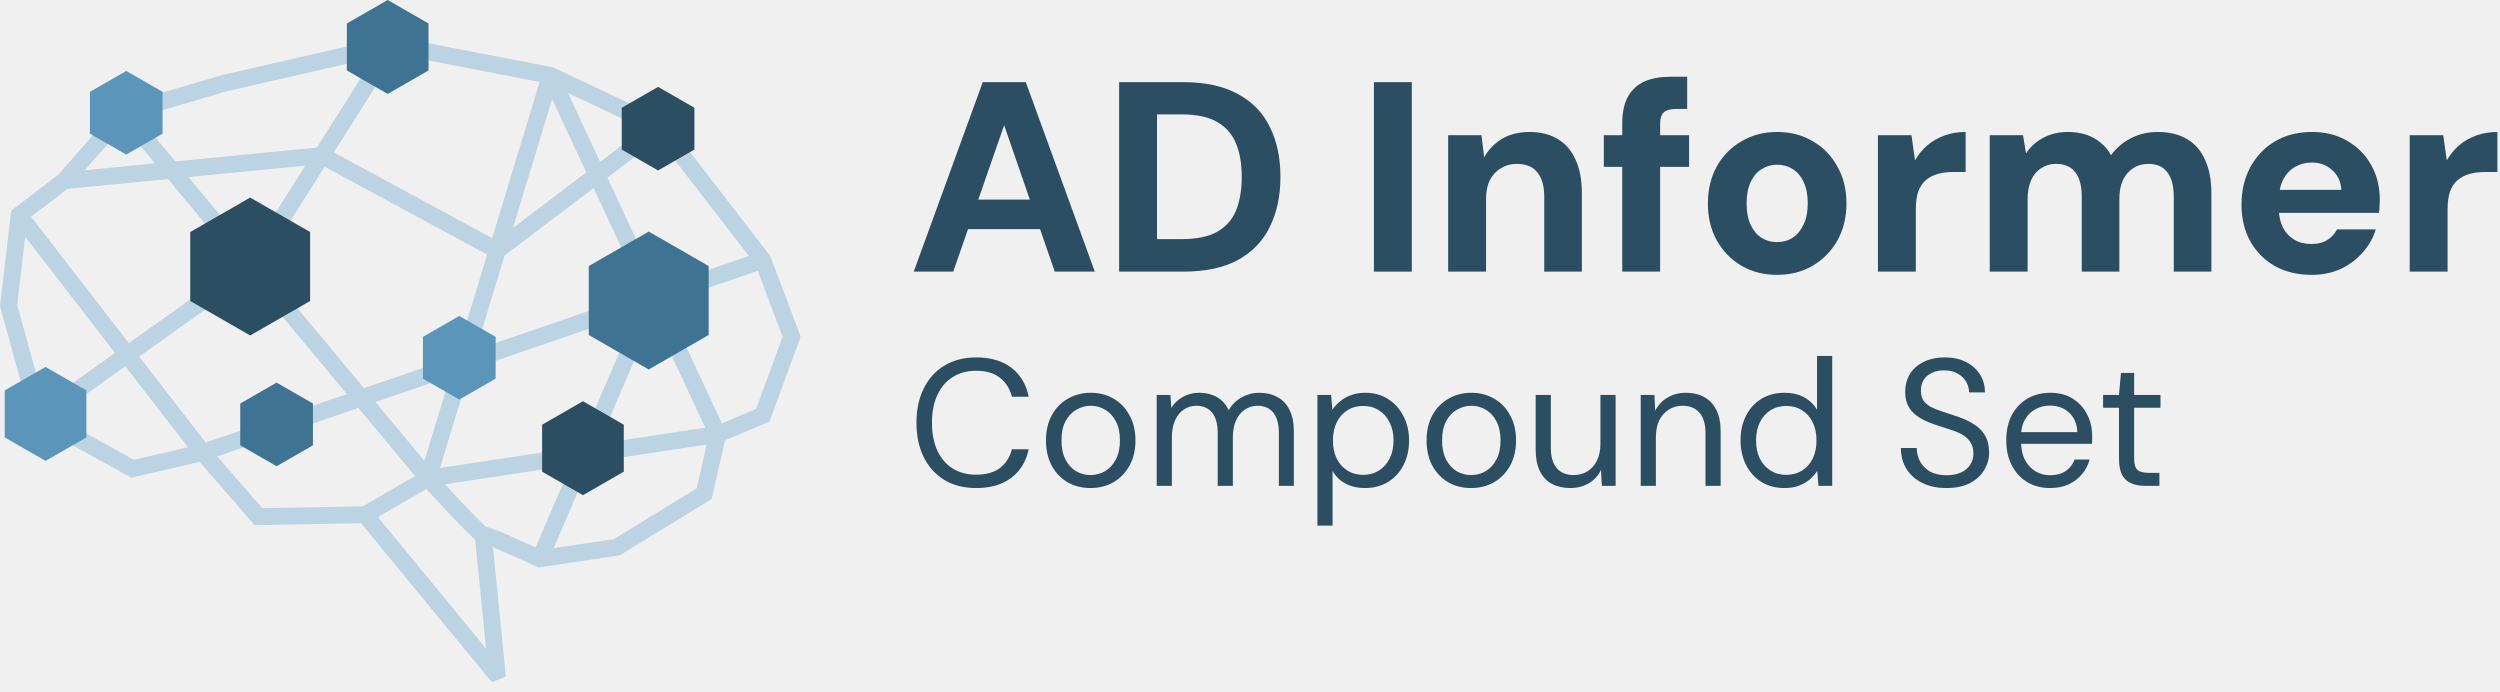
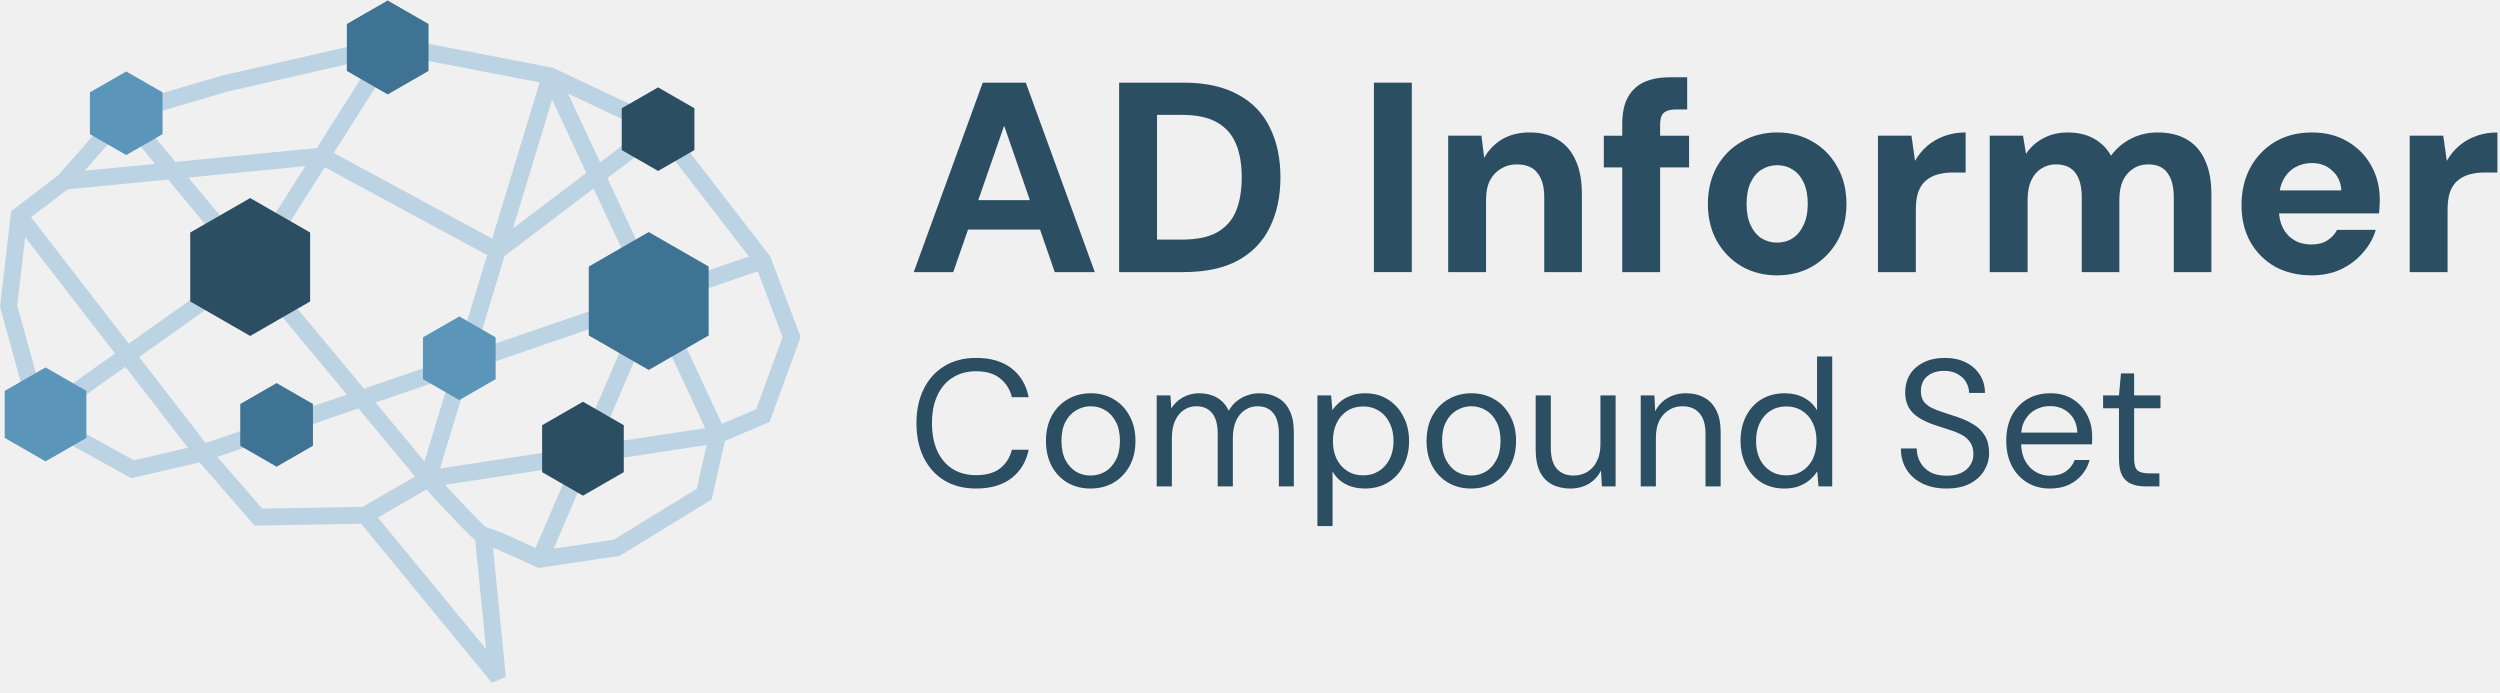
- <svg xmlns="http://www.w3.org/2000/svg" width="246" height="68" viewBox="0 0 246 68" fill="none">
+ <svg xmlns="http://www.w3.org/2000/svg" width="289" height="80" viewBox="0 0 246 68" fill="none">
  <mask id="mask0_578_5548" style="mask-type:luminance" maskUnits="userSpaceOnUse" x="0" y="1" width="79" height="67">
    <path d="M74.401 40.231L71.033 41.659L66.865 32.712C67.29 32.306 67.628 31.82 67.858 31.281C68.089 30.742 68.208 30.162 68.207 29.576C68.207 29.333 68.187 29.09 68.146 28.85L74.565 26.646L77.008 33.135L74.401 40.231ZM68.558 48.052L60.398 53.054L54.481 53.938L57.111 47.819C57.205 47.826 57.3 47.83 57.396 47.83C58.203 47.83 58.986 47.555 59.614 47.052C60.243 46.548 60.68 45.846 60.853 45.061L69.535 43.741L68.558 48.052ZM52.698 53.869C52.201 53.643 51.535 53.342 50.859 53.043C49.877 52.56 48.859 52.152 47.815 51.82C47.329 51.413 45.716 49.749 43.781 47.655L54.322 46.053C54.614 46.56 55.026 46.986 55.522 47.296L52.698 53.869ZM37.186 50.876L41.95 48.123C42.433 48.648 43.254 49.536 44.085 50.417C44.853 51.23 45.481 51.879 45.953 52.347C46.314 52.705 46.568 52.943 46.759 53.101L47.829 63.819L37.186 50.876ZM25.802 49.999L21.38 44.911L25.371 43.541C25.694 43.886 26.111 44.13 26.572 44.244C27.032 44.358 27.515 44.337 27.964 44.183C28.412 44.029 28.806 43.749 29.098 43.377C29.39 43.005 29.567 42.556 29.608 42.085L35.268 40.141L40.843 46.844L35.69 49.822L25.802 49.999ZM13.694 35.083L21.141 29.791C21.92 30.613 22.961 31.141 24.086 31.284C25.212 31.428 26.353 31.179 27.315 30.579L34.133 38.776L29.179 40.477C28.881 40.05 28.453 39.728 27.959 39.56C27.464 39.391 26.929 39.384 26.43 39.54C25.931 39.695 25.495 40.005 25.186 40.425C24.877 40.845 24.71 41.352 24.71 41.872C24.71 41.919 24.711 41.965 24.714 42.011L20.238 43.547L13.694 35.083ZM13.166 45.246L7.191 41.933C7.481 41.214 7.489 40.412 7.214 39.687L12.336 36.048L18.493 44.011L13.166 45.247V45.246ZM1.693 30.007L2.477 23.296L11.318 34.731L6.228 38.349C5.682 37.92 5.007 37.688 4.312 37.689C4.148 37.689 3.984 37.702 3.822 37.727L1.693 30.007ZM6.648 18.584L16.535 17.618L21.107 23.115C20.457 23.815 20.027 24.689 19.869 25.629C19.711 26.569 19.832 27.535 20.218 28.407L12.676 33.766L3.056 21.324L6.648 18.584ZM10.757 13.992C11.195 14.234 11.683 14.373 12.183 14.399C12.683 14.425 13.183 14.338 13.644 14.143L15.252 16.075L8.339 16.751L10.757 13.992ZM22.329 8.979L35.36 5.995C35.52 6.332 35.738 6.638 36.003 6.901L31.175 14.519L17.253 15.88L14.963 13.126C15.407 12.553 15.648 11.849 15.647 11.124C15.647 11.065 15.645 11.005 15.642 10.945L22.329 8.979ZM48.429 23.43L32.842 14.999L37.446 7.733C38.219 7.941 39.043 7.858 39.758 7.498C40.473 7.139 41.03 6.53 41.322 5.786L53.102 8.062L48.429 23.43ZM57.692 16.962L50.474 22.432L54.331 9.746L57.692 16.962ZM61.851 11.966C61.822 12.136 61.808 12.309 61.808 12.481C61.807 12.887 61.887 13.289 62.043 13.664L59.05 15.932L55.893 9.155L61.851 11.966ZM63.844 25.23C63.693 25.23 63.541 25.238 63.391 25.253L59.768 17.474L63.071 14.97C63.499 15.284 64.001 15.483 64.529 15.548C65.056 15.613 65.592 15.543 66.084 15.343L73.693 25.189L67.559 27.296C67.168 26.664 66.622 26.143 65.972 25.781C65.321 25.42 64.589 25.23 63.844 25.23ZM43.089 37.456C43.341 37.723 43.637 37.946 43.965 38.113L41.765 45.35L36.952 39.563L43.089 37.456ZM59.481 29.576C59.481 29.738 59.49 29.9 59.508 30.061L48.312 33.906C48.089 33.441 47.757 33.036 47.344 32.726L49.65 25.143L58.41 18.503L61.783 25.745C61.087 26.116 60.505 26.669 60.1 27.343C59.695 28.018 59.48 28.79 59.481 29.576ZM27.931 22.747L31.95 16.405L47.936 25.052L45.791 32.108C45.283 32.05 44.769 32.114 44.292 32.293C43.814 32.473 43.386 32.764 43.045 33.142C42.703 33.52 42.457 33.974 42.327 34.466C42.197 34.958 42.188 35.474 42.299 35.971L35.816 38.197L28.557 29.471C29.341 28.485 29.713 27.236 29.597 25.984C29.48 24.732 28.884 23.572 27.931 22.747ZM24.71 21.546C23.916 21.545 23.134 21.737 22.431 22.104L18.536 17.422L30.048 16.297L26.507 21.884C25.935 21.66 25.325 21.545 24.71 21.546ZM57.396 40.78C56.458 40.78 55.557 41.151 54.894 41.812C54.23 42.473 53.857 43.37 53.857 44.305C53.857 44.352 53.858 44.398 53.86 44.444L43.293 46.05L45.602 38.457C46.369 38.413 47.094 38.097 47.646 37.565C48.198 37.033 48.54 36.322 48.609 35.56L60.006 31.646C60.37 32.312 60.901 32.873 61.549 33.273L58.276 40.89C57.988 40.816 57.693 40.779 57.396 40.78ZM60.814 43.387C60.634 42.725 60.265 42.13 59.751 41.674L63.109 33.861C63.897 33.994 64.707 33.91 65.451 33.618L69.394 42.084L60.814 43.387ZM75.809 25.224L75.796 25.19L67.4 14.325C67.88 13.683 68.09 12.88 67.987 12.086C67.885 11.293 67.477 10.569 66.85 10.069C66.222 9.569 65.425 9.33 64.624 9.404C63.824 9.478 63.084 9.858 62.56 10.464L54.523 6.672L54.428 6.627L41.508 4.131C41.39 3.345 40.986 2.629 40.371 2.121C39.758 1.613 38.977 1.348 38.179 1.376C37.382 1.405 36.622 1.725 36.047 2.275C35.471 2.826 35.118 3.568 35.057 4.361L21.924 7.368L15.133 9.365C14.666 8.635 13.929 8.118 13.082 7.928C12.234 7.737 11.346 7.888 10.61 8.347C9.873 8.806 9.349 9.536 9.151 10.379C8.952 11.221 9.097 12.107 9.551 12.844L5.757 17.173L1.099 20.726L0 30.135L2.289 38.436C1.68 38.958 1.298 39.695 1.223 40.492C1.149 41.289 1.387 42.084 1.889 42.709C2.39 43.334 3.116 43.741 3.913 43.844C4.71 43.947 5.516 43.739 6.161 43.262L12.918 47.008L19.642 45.449L25.052 51.673L35.532 51.485L48.4 67.134L49.777 66.565L48.508 53.84C49.849 54.409 52.904 55.792 52.939 55.808L53.004 55.838L60.982 54.645L70.028 49.1L71.335 43.334L75.718 41.477L78.785 33.128L75.809 25.224Z" fill="white" />
  </mask>
  <g mask="url(#mask0_578_5548)">
    <path d="M78.785 1.375H0V67.134H78.785V1.375Z" fill="#BBD3E2" />
  </g>
  <path d="M42.166 6.932V2.311L38.148 0L34.13 2.311V6.932L38.148 9.243L42.166 6.932Z" fill="#3E7393" />
  <path d="M69.732 32.963V26.178L63.834 22.786L57.935 26.178V32.963L63.834 36.356L69.732 32.963Z" fill="#3E7393" />
  <path d="M30.792 43.818V39.705L27.217 37.648L23.641 39.705V43.818L27.217 45.874L30.792 43.818Z" fill="#3E7393" />
  <path d="M61.38 46.413V41.791L57.363 39.48L53.345 41.791V46.413L57.363 48.724L61.38 46.413Z" fill="#2B4E63" />
  <path d="M68.33 14.718V10.605L64.755 8.548L61.179 10.605V14.718L64.755 16.774L68.33 14.718Z" fill="#2B4E63" />
  <path d="M30.516 29.617V22.832L24.617 19.44L18.719 22.832V29.617L24.617 33.01L30.516 29.617Z" fill="#2B4E63" />
  <path d="M15.997 13.151V9.038L12.422 6.982L8.846 9.038V13.151L12.422 15.207L15.997 13.151Z" fill="#5B95BA" />
  <path d="M48.77 37.26V33.147L45.194 31.091L41.619 33.147V37.26L45.194 39.317L48.77 37.26Z" fill="#5B95BA" />
  <path d="M8.498 43.04V38.418L4.48 36.107L0.462 38.418V43.04L4.48 45.35L8.498 43.04Z" fill="#5B95BA" />
  <path d="M237.114 26.727V13.304H240.417L240.763 15.781C241.1 15.195 241.508 14.698 241.988 14.29C242.467 13.882 243.026 13.562 243.666 13.331C244.305 13.1 244.997 12.985 245.743 12.985V16.926H244.491C243.959 16.926 243.461 16.988 243 17.113C242.556 17.237 242.165 17.441 241.828 17.725C241.508 17.992 241.26 18.364 241.082 18.844C240.923 19.305 240.843 19.891 240.843 20.602V26.727H237.114Z" fill="#2B4E63" />
  <path d="M227.462 27.046C226.113 27.046 224.914 26.762 223.867 26.194C222.837 25.608 222.029 24.8 221.443 23.771C220.857 22.723 220.564 21.516 220.564 20.149C220.564 18.764 220.849 17.539 221.417 16.474C222.003 15.391 222.81 14.538 223.84 13.917C224.888 13.296 226.104 12.985 227.489 12.985C228.82 12.985 229.983 13.278 230.977 13.864C231.989 14.45 232.771 15.24 233.321 16.234C233.889 17.228 234.173 18.373 234.173 19.669C234.173 19.847 234.164 20.042 234.147 20.255C234.147 20.468 234.129 20.699 234.093 20.948H223.228V18.684H230.391C230.338 17.867 230.036 17.219 229.486 16.74C228.953 16.243 228.288 15.994 227.489 15.994C226.885 15.994 226.335 16.136 225.837 16.42C225.34 16.704 224.95 17.122 224.666 17.672C224.382 18.222 224.24 18.924 224.24 19.776V20.548C224.24 21.241 224.373 21.853 224.639 22.386C224.905 22.901 225.278 23.3 225.758 23.584C226.237 23.868 226.796 24.01 227.435 24.01C228.075 24.01 228.598 23.877 229.007 23.611C229.433 23.345 229.752 22.998 229.965 22.572H233.774C233.525 23.407 233.099 24.161 232.495 24.836C231.909 25.511 231.19 26.052 230.338 26.46C229.486 26.851 228.527 27.046 227.462 27.046Z" fill="#2B4E63" />
  <path d="M195.789 26.727V13.304H199.065L199.358 15.089C199.784 14.45 200.343 13.944 201.035 13.571C201.746 13.18 202.562 12.985 203.486 12.985C204.142 12.985 204.737 13.074 205.27 13.251C205.802 13.429 206.273 13.686 206.681 14.024C207.107 14.361 207.454 14.778 207.72 15.275C208.235 14.565 208.892 14.006 209.691 13.597C210.49 13.189 211.36 12.985 212.301 12.985C213.472 12.985 214.449 13.225 215.23 13.704C216.011 14.165 216.597 14.849 216.988 15.755C217.396 16.642 217.6 17.734 217.6 19.03V26.727H213.898V19.35C213.898 18.32 213.694 17.53 213.286 16.98C212.878 16.411 212.247 16.127 211.395 16.127C210.827 16.127 210.33 16.269 209.904 16.553C209.478 16.82 209.14 17.21 208.892 17.725C208.661 18.24 208.546 18.861 208.546 19.59V26.727H204.844V19.35C204.844 18.32 204.64 17.53 204.231 16.98C203.823 16.411 203.175 16.127 202.287 16.127C201.755 16.127 201.275 16.269 200.849 16.553C200.423 16.82 200.094 17.21 199.864 17.725C199.633 18.24 199.517 18.861 199.517 19.59V26.727H195.789Z" fill="#2B4E63" />
  <path d="M184.789 26.727V13.304H188.091L188.438 15.781C188.775 15.195 189.183 14.698 189.663 14.29C190.142 13.882 190.701 13.562 191.34 13.331C191.98 13.1 192.672 12.985 193.418 12.985V16.926H192.166C191.633 16.926 191.136 16.988 190.675 17.113C190.231 17.237 189.84 17.441 189.503 17.725C189.183 17.992 188.935 18.364 188.757 18.844C188.597 19.305 188.517 19.891 188.517 20.602V26.727H184.789Z" fill="#2B4E63" />
  <path d="M174.847 27.046C173.568 27.046 172.414 26.753 171.385 26.167C170.355 25.564 169.538 24.729 168.935 23.664C168.349 22.599 168.056 21.392 168.056 20.042C168.056 18.657 168.349 17.432 168.935 16.367C169.538 15.302 170.355 14.476 171.385 13.89C172.414 13.287 173.577 12.985 174.873 12.985C176.169 12.985 177.332 13.287 178.362 13.89C179.392 14.476 180.2 15.302 180.786 16.367C181.389 17.415 181.691 18.631 181.691 20.016C181.691 21.4 181.389 22.625 180.786 23.691C180.182 24.738 179.365 25.564 178.335 26.167C177.323 26.753 176.161 27.046 174.847 27.046ZM174.847 23.824C175.433 23.824 175.947 23.682 176.391 23.398C176.835 23.114 177.19 22.688 177.457 22.119C177.741 21.551 177.883 20.85 177.883 20.016C177.883 19.181 177.75 18.48 177.483 17.912C177.217 17.343 176.853 16.917 176.391 16.633C175.947 16.349 175.441 16.207 174.873 16.207C174.323 16.207 173.817 16.349 173.355 16.633C172.894 16.917 172.53 17.343 172.263 17.912C171.997 18.48 171.864 19.181 171.864 20.016C171.864 20.85 171.997 21.551 172.263 22.119C172.53 22.688 172.885 23.114 173.329 23.398C173.79 23.682 174.296 23.824 174.847 23.824Z" fill="#2B4E63" />
  <path d="M159.627 26.727V12.186C159.627 11.05 159.823 10.144 160.213 9.47C160.604 8.795 161.145 8.307 161.838 8.005C162.548 7.703 163.382 7.552 164.341 7.552H166.019V10.721H164.927C164.359 10.721 163.951 10.837 163.702 11.068C163.471 11.281 163.356 11.653 163.356 12.186V26.727H159.627ZM157.816 16.421V13.305H166.205V16.421H157.816Z" fill="#2B4E63" />
  <path d="M142.5 26.727V13.304H145.776L146.042 15.488C146.45 14.742 147.027 14.139 147.773 13.677C148.536 13.216 149.451 12.985 150.516 12.985C151.617 12.985 152.549 13.225 153.312 13.704C154.076 14.165 154.653 14.84 155.043 15.728C155.452 16.616 155.656 17.707 155.656 19.004V26.727H151.954V19.35C151.954 18.32 151.732 17.53 151.288 16.98C150.862 16.411 150.179 16.127 149.238 16.127C148.67 16.127 148.155 16.269 147.693 16.553C147.232 16.82 146.868 17.21 146.601 17.725C146.353 18.222 146.228 18.835 146.228 19.563V26.727H142.5Z" fill="#2B4E63" />
  <path d="M135.193 26.727V8.084H138.922V26.727H135.193Z" fill="#2B4E63" />
  <path d="M110.123 26.727V8.084H116.461C118.61 8.084 120.394 8.475 121.814 9.256C123.235 10.02 124.282 11.103 124.957 12.505C125.649 13.89 125.995 15.524 125.995 17.405C125.995 19.27 125.649 20.903 124.957 22.306C124.282 23.708 123.235 24.8 121.814 25.581C120.412 26.345 118.618 26.727 116.435 26.727H110.123ZM113.851 23.531H116.248C117.74 23.531 118.911 23.291 119.764 22.812C120.634 22.315 121.255 21.613 121.628 20.708C122.001 19.785 122.187 18.684 122.187 17.405C122.187 16.127 122.001 15.035 121.628 14.13C121.255 13.207 120.634 12.496 119.764 11.999C118.911 11.502 117.74 11.254 116.248 11.254H113.851V23.531Z" fill="#2B4E63" />
  <path d="M89.912 26.727L96.703 8.084H100.938L107.729 26.727H103.787L98.807 12.319L93.8 26.727H89.912ZM92.895 22.545L93.88 19.642H103.468L104.426 22.545H92.895Z" fill="#2B4E63" />
  <path d="M211.1 47.81C210.567 47.81 210.106 47.727 209.715 47.561C209.324 47.396 209.023 47.118 208.81 46.727C208.608 46.325 208.508 45.786 208.508 45.111V40.122H206.945V38.862H208.508L208.703 36.696H209.999V38.862H212.591V40.122H209.999V45.111C209.999 45.668 210.111 46.046 210.336 46.248C210.561 46.437 210.958 46.532 211.526 46.532H212.485V47.81H211.1Z" fill="#2B4E63" />
  <path d="M201.713 48.023C200.872 48.023 200.127 47.828 199.476 47.437C198.836 47.047 198.333 46.502 197.966 45.804C197.599 45.094 197.416 44.271 197.416 43.336C197.416 42.389 197.594 41.567 197.949 40.868C198.316 40.17 198.825 39.625 199.476 39.235C200.138 38.844 200.896 38.649 201.748 38.649C202.624 38.649 203.364 38.844 203.967 39.235C204.583 39.625 205.05 40.14 205.37 40.779C205.701 41.407 205.867 42.099 205.867 42.857C205.867 42.975 205.867 43.099 205.867 43.23C205.867 43.36 205.861 43.508 205.849 43.673H198.535V42.519H204.411C204.376 41.703 204.103 41.063 203.595 40.602C203.097 40.14 202.47 39.91 201.713 39.91C201.204 39.91 200.73 40.028 200.292 40.265C199.866 40.489 199.523 40.827 199.262 41.277C199.002 41.715 198.872 42.265 198.872 42.928V43.425C198.872 44.159 199.002 44.774 199.262 45.271C199.535 45.768 199.884 46.141 200.31 46.39C200.748 46.638 201.215 46.763 201.713 46.763C202.34 46.763 202.855 46.627 203.257 46.354C203.671 46.07 203.967 45.691 204.145 45.218H205.619C205.476 45.751 205.228 46.23 204.873 46.656C204.518 47.082 204.074 47.42 203.541 47.668C203.02 47.905 202.411 48.023 201.713 48.023Z" fill="#2B4E63" />
  <path d="M191.538 48.023C190.626 48.023 189.833 47.857 189.159 47.526C188.484 47.194 187.963 46.733 187.596 46.141C187.229 45.549 187.046 44.863 187.046 44.082H188.608C188.608 44.567 188.721 45.017 188.946 45.431C189.17 45.833 189.496 46.159 189.922 46.407C190.36 46.644 190.899 46.763 191.538 46.763C192.094 46.763 192.567 46.674 192.958 46.496C193.361 46.307 193.662 46.052 193.864 45.733C194.077 45.413 194.183 45.052 194.183 44.65C194.183 44.164 194.077 43.774 193.864 43.478C193.662 43.17 193.384 42.922 193.029 42.732C192.674 42.543 192.26 42.377 191.786 42.235C191.325 42.081 190.839 41.922 190.33 41.756C189.348 41.424 188.626 41.01 188.164 40.513C187.703 40.016 187.472 39.371 187.472 38.578C187.472 37.903 187.626 37.311 187.934 36.802C188.253 36.293 188.703 35.897 189.283 35.613C189.875 35.317 190.573 35.169 191.378 35.169C192.171 35.169 192.857 35.317 193.437 35.613C194.029 35.909 194.491 36.317 194.822 36.838C195.154 37.347 195.319 37.939 195.319 38.613H193.757C193.757 38.27 193.668 37.933 193.491 37.601C193.313 37.27 193.041 36.998 192.674 36.785C192.319 36.56 191.869 36.447 191.325 36.447C190.875 36.435 190.472 36.512 190.117 36.678C189.774 36.832 189.502 37.057 189.301 37.353C189.111 37.649 189.017 38.01 189.017 38.436C189.017 38.838 189.099 39.164 189.265 39.412C189.443 39.661 189.691 39.874 190.011 40.051C190.342 40.217 190.727 40.371 191.165 40.513C191.603 40.655 192.088 40.815 192.621 40.992C193.224 41.194 193.757 41.442 194.219 41.738C194.692 42.022 195.059 42.389 195.319 42.839C195.592 43.289 195.728 43.863 195.728 44.561C195.728 45.153 195.568 45.715 195.248 46.248C194.941 46.768 194.479 47.194 193.864 47.526C193.248 47.857 192.473 48.023 191.538 48.023Z" fill="#2B4E63" />
  <path d="M175.584 48.023C174.72 48.023 173.962 47.822 173.311 47.419C172.66 47.005 172.157 46.443 171.802 45.733C171.447 45.023 171.27 44.218 171.27 43.318C171.27 42.419 171.447 41.62 171.802 40.921C172.157 40.211 172.66 39.655 173.311 39.252C173.974 38.85 174.738 38.649 175.602 38.649C176.335 38.649 176.975 38.797 177.519 39.093C178.075 39.389 178.501 39.803 178.797 40.335V35.027H180.289V47.81H178.939L178.815 46.336C178.626 46.632 178.383 46.91 178.087 47.171C177.791 47.419 177.436 47.627 177.022 47.792C176.608 47.946 176.128 48.023 175.584 48.023ZM175.761 46.727C176.353 46.727 176.874 46.585 177.324 46.301C177.774 46.017 178.123 45.626 178.371 45.129C178.62 44.62 178.744 44.022 178.744 43.336C178.744 42.661 178.62 42.069 178.371 41.56C178.123 41.051 177.774 40.655 177.324 40.371C176.874 40.087 176.353 39.945 175.761 39.945C175.181 39.945 174.667 40.087 174.217 40.371C173.767 40.655 173.418 41.051 173.169 41.56C172.921 42.069 172.796 42.661 172.796 43.336C172.796 44.022 172.921 44.62 173.169 45.129C173.418 45.626 173.767 46.017 174.217 46.301C174.667 46.585 175.181 46.727 175.761 46.727Z" fill="#2B4E63" />
  <path d="M161.447 47.81V38.862H162.797L162.868 40.424C163.152 39.868 163.554 39.436 164.075 39.128C164.608 38.809 165.211 38.649 165.886 38.649C166.584 38.649 167.188 38.791 167.697 39.075C168.206 39.347 168.602 39.767 168.886 40.336C169.17 40.892 169.312 41.602 169.312 42.466V47.81H167.821V42.626C167.821 41.726 167.62 41.052 167.217 40.602C166.827 40.152 166.271 39.927 165.549 39.927C165.051 39.927 164.608 40.051 164.217 40.3C163.826 40.537 163.513 40.886 163.276 41.348C163.051 41.797 162.939 42.36 162.939 43.034V47.81H161.447Z" fill="#2B4E63" />
  <path d="M154.519 48.023C153.833 48.023 153.229 47.887 152.708 47.615C152.199 47.343 151.803 46.922 151.519 46.354C151.246 45.786 151.11 45.076 151.11 44.224V38.862H152.602V44.064C152.602 44.952 152.797 45.62 153.188 46.07C153.578 46.52 154.129 46.745 154.839 46.745C155.336 46.745 155.786 46.626 156.188 46.39C156.591 46.141 156.904 45.792 157.129 45.342C157.366 44.88 157.484 44.318 157.484 43.656V38.862H158.976V47.81H157.626L157.537 46.248C157.265 46.804 156.863 47.242 156.33 47.561C155.797 47.869 155.194 48.023 154.519 48.023Z" fill="#2B4E63" />
  <path d="M144.742 48.023C143.913 48.023 143.167 47.834 142.505 47.455C141.842 47.065 141.321 46.52 140.942 45.822C140.563 45.111 140.374 44.289 140.374 43.354C140.374 42.395 140.563 41.567 140.942 40.868C141.333 40.158 141.859 39.614 142.522 39.235C143.197 38.844 143.949 38.649 144.777 38.649C145.629 38.649 146.381 38.844 147.032 39.235C147.695 39.614 148.216 40.158 148.594 40.868C148.985 41.567 149.18 42.389 149.18 43.336C149.18 44.283 148.985 45.111 148.594 45.822C148.204 46.52 147.677 47.065 147.014 47.455C146.351 47.834 145.594 48.023 144.742 48.023ZM144.759 46.745C145.268 46.745 145.742 46.621 146.18 46.372C146.618 46.112 146.973 45.727 147.245 45.218C147.517 44.709 147.653 44.082 147.653 43.336C147.653 42.578 147.517 41.951 147.245 41.454C146.985 40.945 146.635 40.566 146.197 40.318C145.771 40.057 145.298 39.927 144.777 39.927C144.28 39.927 143.807 40.057 143.357 40.318C142.919 40.566 142.564 40.945 142.291 41.454C142.031 41.951 141.901 42.578 141.901 43.336C141.901 44.082 142.031 44.709 142.291 45.218C142.564 45.727 142.913 46.112 143.339 46.372C143.777 46.621 144.25 46.745 144.759 46.745Z" fill="#2B4E63" />
  <path d="M129.633 51.716V38.862H130.982L131.106 40.318C131.296 40.034 131.538 39.767 131.834 39.519C132.13 39.258 132.485 39.051 132.9 38.898C133.314 38.732 133.787 38.649 134.32 38.649C135.196 38.649 135.953 38.856 136.593 39.27C137.243 39.685 137.747 40.247 138.102 40.957C138.469 41.655 138.652 42.454 138.652 43.354C138.652 44.253 138.469 45.058 138.102 45.768C137.747 46.467 137.243 47.017 136.593 47.42C135.942 47.822 135.178 48.023 134.302 48.023C133.58 48.023 132.941 47.875 132.385 47.579C131.84 47.283 131.42 46.869 131.124 46.337V51.716H129.633ZM134.142 46.727C134.722 46.727 135.237 46.585 135.687 46.301C136.137 46.017 136.486 45.626 136.735 45.129C136.995 44.62 137.125 44.023 137.125 43.336C137.125 42.661 136.995 42.07 136.735 41.561C136.486 41.052 136.137 40.655 135.687 40.371C135.237 40.087 134.722 39.945 134.142 39.945C133.551 39.945 133.03 40.087 132.58 40.371C132.13 40.655 131.781 41.052 131.533 41.561C131.284 42.07 131.16 42.661 131.16 43.336C131.16 44.023 131.284 44.62 131.533 45.129C131.781 45.626 132.13 46.017 132.58 46.301C133.03 46.585 133.551 46.727 134.142 46.727Z" fill="#2B4E63" />
  <path d="M113.82 47.81V38.862H115.17L115.258 40.14C115.542 39.679 115.921 39.318 116.395 39.057C116.88 38.785 117.407 38.649 117.975 38.649C118.436 38.649 118.851 38.714 119.218 38.844C119.596 38.963 119.928 39.152 120.212 39.412C120.496 39.661 120.727 39.98 120.904 40.371C121.212 39.827 121.632 39.406 122.165 39.111C122.709 38.803 123.289 38.649 123.905 38.649C124.591 38.649 125.189 38.791 125.698 39.075C126.219 39.347 126.615 39.767 126.887 40.336C127.172 40.892 127.314 41.602 127.314 42.466V47.81H125.84V42.626C125.84 41.726 125.657 41.052 125.29 40.602C124.923 40.152 124.408 39.927 123.745 39.927C123.283 39.927 122.869 40.051 122.502 40.3C122.135 40.537 121.845 40.886 121.632 41.348C121.419 41.809 121.313 42.377 121.313 43.052V47.81H119.821V42.626C119.821 41.726 119.638 41.052 119.271 40.602C118.904 40.152 118.383 39.927 117.709 39.927C117.259 39.927 116.85 40.051 116.483 40.3C116.128 40.537 115.844 40.886 115.631 41.348C115.418 41.809 115.312 42.377 115.312 43.052V47.81H113.82Z" fill="#2B4E63" />
  <path d="M107.29 48.023C106.462 48.023 105.716 47.834 105.053 47.455C104.391 47.065 103.87 46.52 103.491 45.822C103.112 45.111 102.923 44.289 102.923 43.354C102.923 42.395 103.112 41.567 103.491 40.868C103.882 40.158 104.408 39.614 105.071 39.235C105.746 38.844 106.497 38.649 107.326 38.649C108.178 38.649 108.93 38.844 109.581 39.235C110.244 39.614 110.764 40.158 111.143 40.868C111.534 41.567 111.729 42.389 111.729 43.336C111.729 44.283 111.534 45.111 111.143 45.822C110.753 46.52 110.226 47.065 109.563 47.455C108.9 47.834 108.143 48.023 107.29 48.023ZM107.308 46.745C107.817 46.745 108.291 46.621 108.729 46.372C109.166 46.112 109.522 45.727 109.794 45.218C110.066 44.709 110.202 44.082 110.202 43.336C110.202 42.578 110.066 41.951 109.794 41.454C109.533 40.945 109.184 40.566 108.746 40.318C108.32 40.057 107.847 39.927 107.326 39.927C106.829 39.927 106.355 40.057 105.906 40.318C105.468 40.566 105.113 40.945 104.84 41.454C104.58 41.951 104.45 42.578 104.45 43.336C104.45 44.082 104.58 44.709 104.84 45.218C105.113 45.727 105.462 46.112 105.888 46.372C106.326 46.621 106.799 46.745 107.308 46.745Z" fill="#2B4E63" />
  <path d="M96.055 48.023C94.848 48.023 93.801 47.757 92.913 47.224C92.037 46.68 91.362 45.928 90.889 44.969C90.415 43.999 90.179 42.874 90.179 41.596C90.179 40.318 90.415 39.199 90.889 38.24C91.362 37.27 92.037 36.518 92.913 35.986C93.801 35.441 94.848 35.169 96.055 35.169C97.476 35.169 98.63 35.506 99.517 36.181C100.405 36.856 100.973 37.808 101.222 39.039H99.571C99.381 38.27 98.997 37.654 98.417 37.193C97.837 36.719 97.05 36.483 96.055 36.483C95.168 36.483 94.398 36.69 93.747 37.104C93.096 37.507 92.593 38.093 92.238 38.862C91.883 39.619 91.706 40.531 91.706 41.596C91.706 42.661 91.883 43.579 92.238 44.348C92.593 45.105 93.096 45.691 93.747 46.106C94.398 46.508 95.168 46.709 96.055 46.709C97.05 46.709 97.837 46.484 98.417 46.035C98.997 45.573 99.381 44.963 99.571 44.206H101.222C100.973 45.401 100.405 46.336 99.517 47.011C98.63 47.686 97.476 48.023 96.055 48.023Z" fill="#2B4E63" />
</svg>
